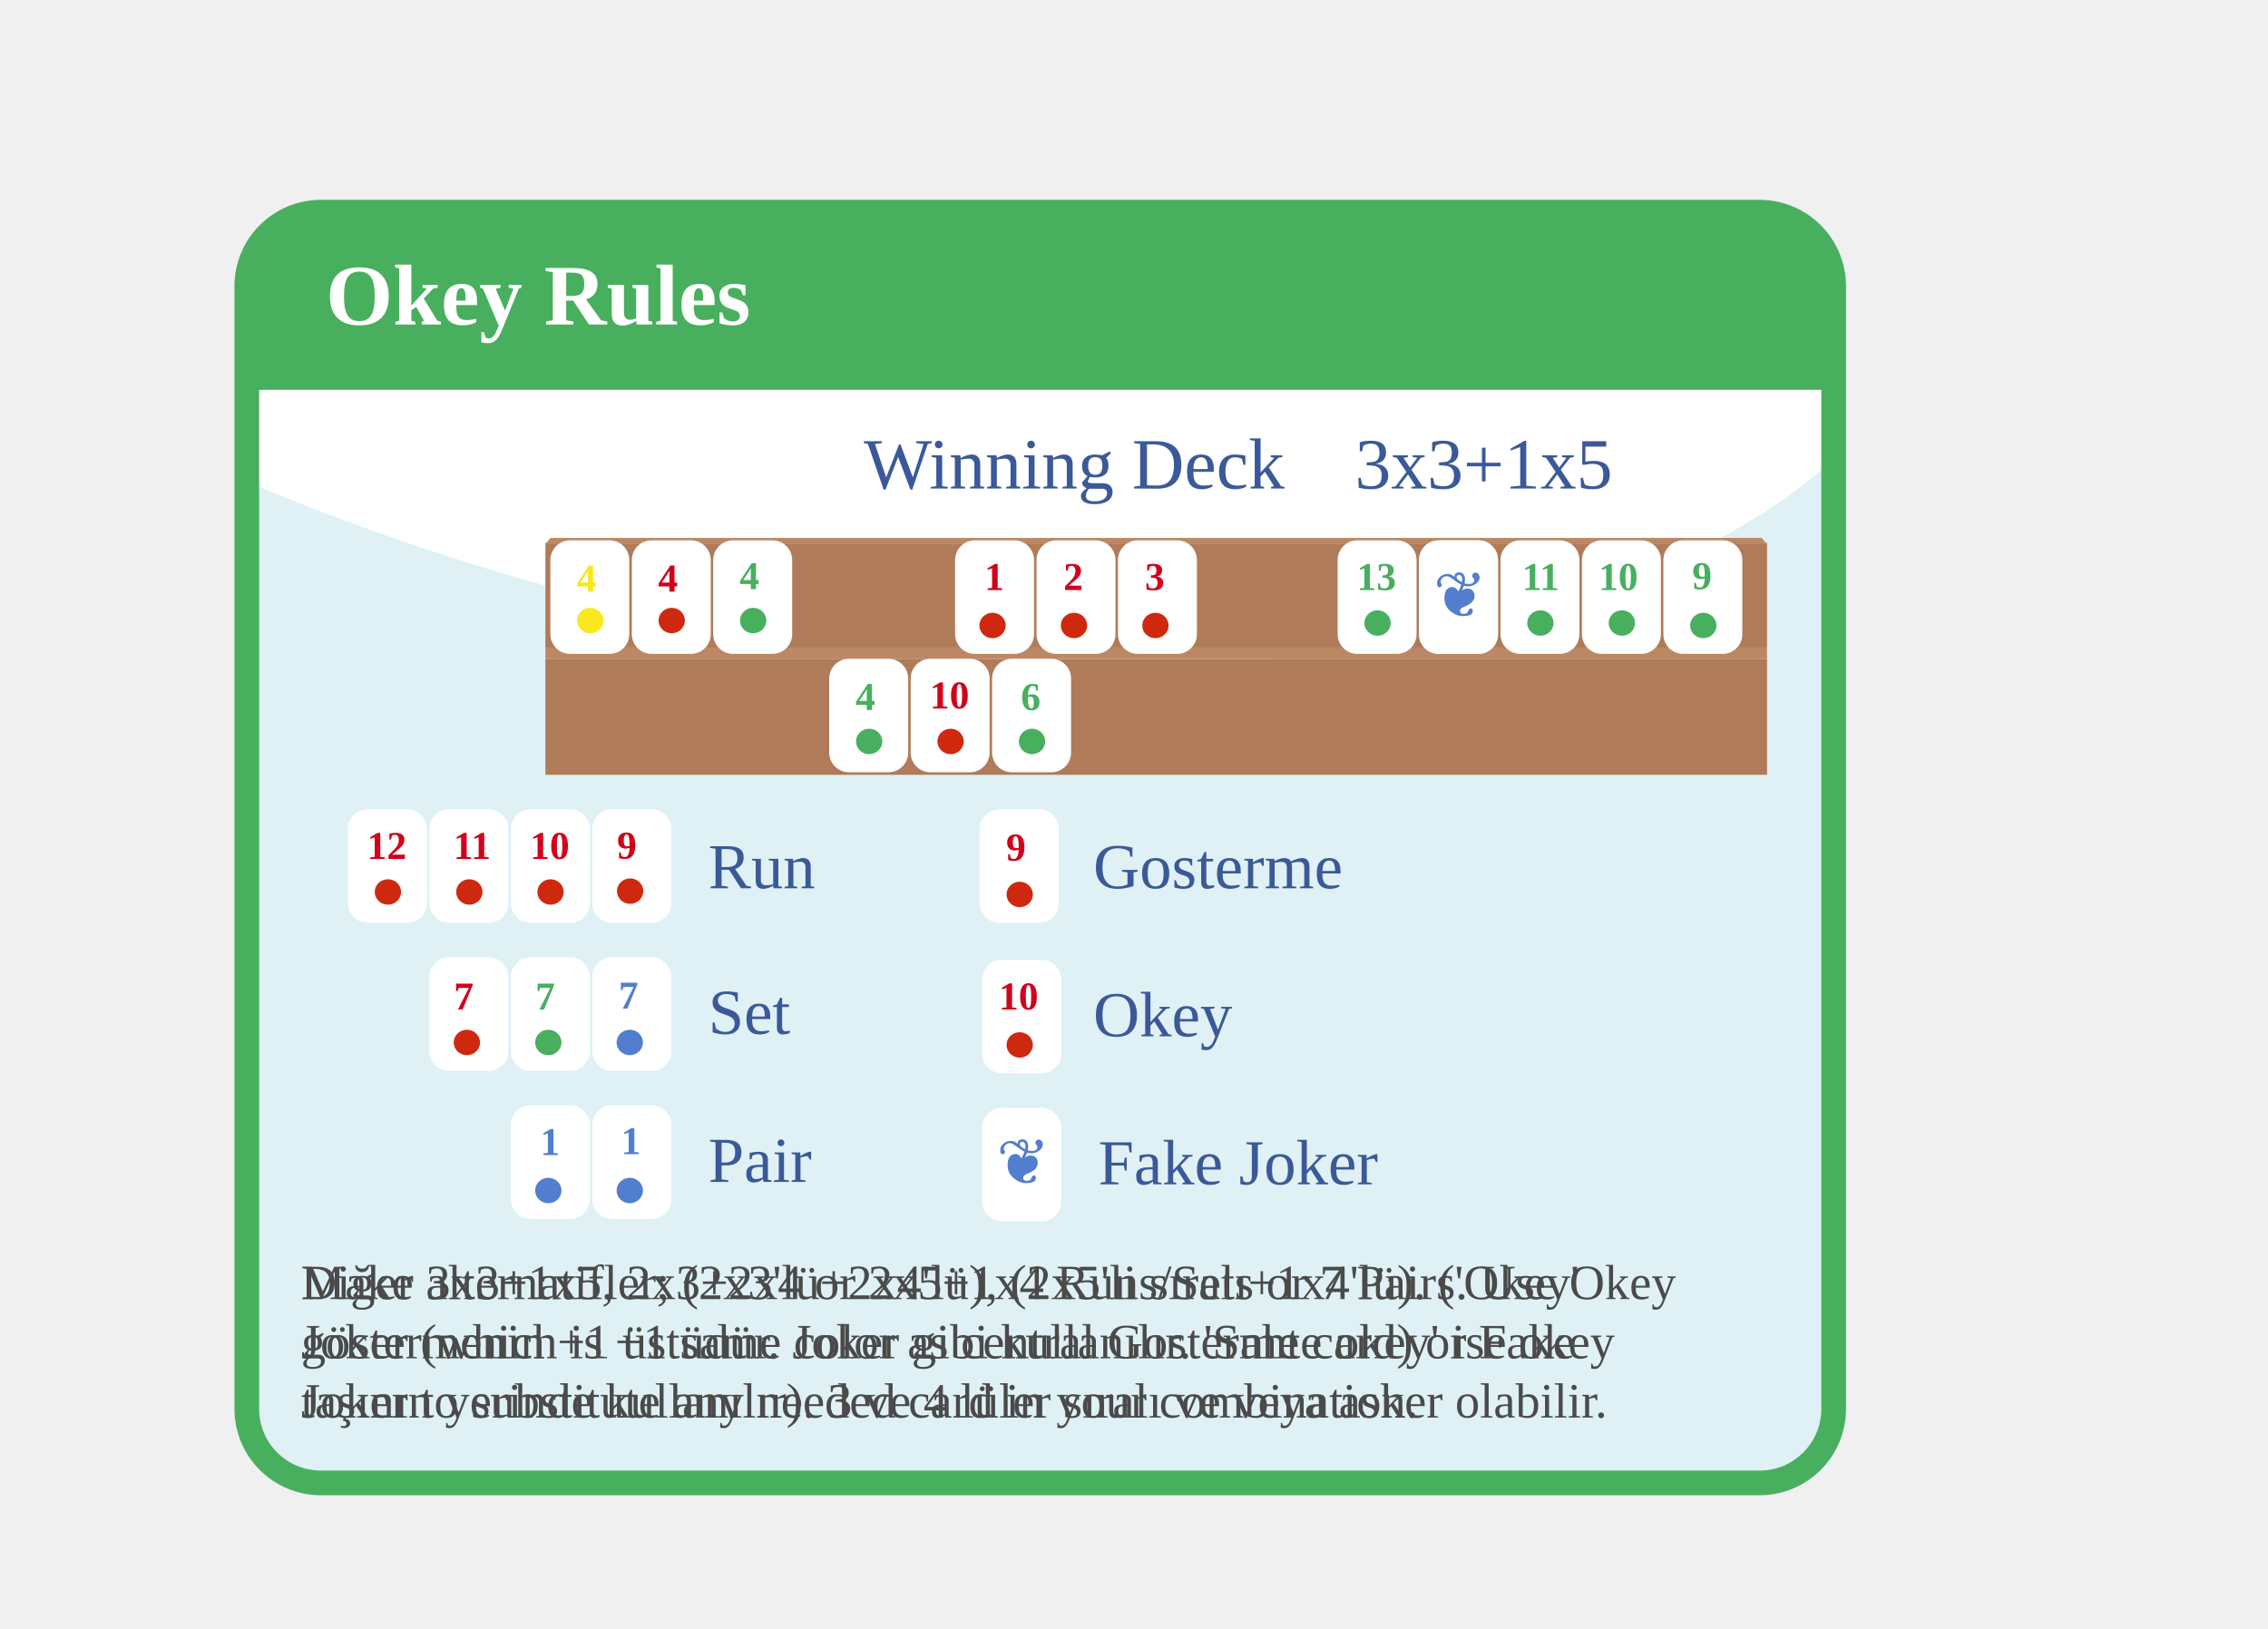
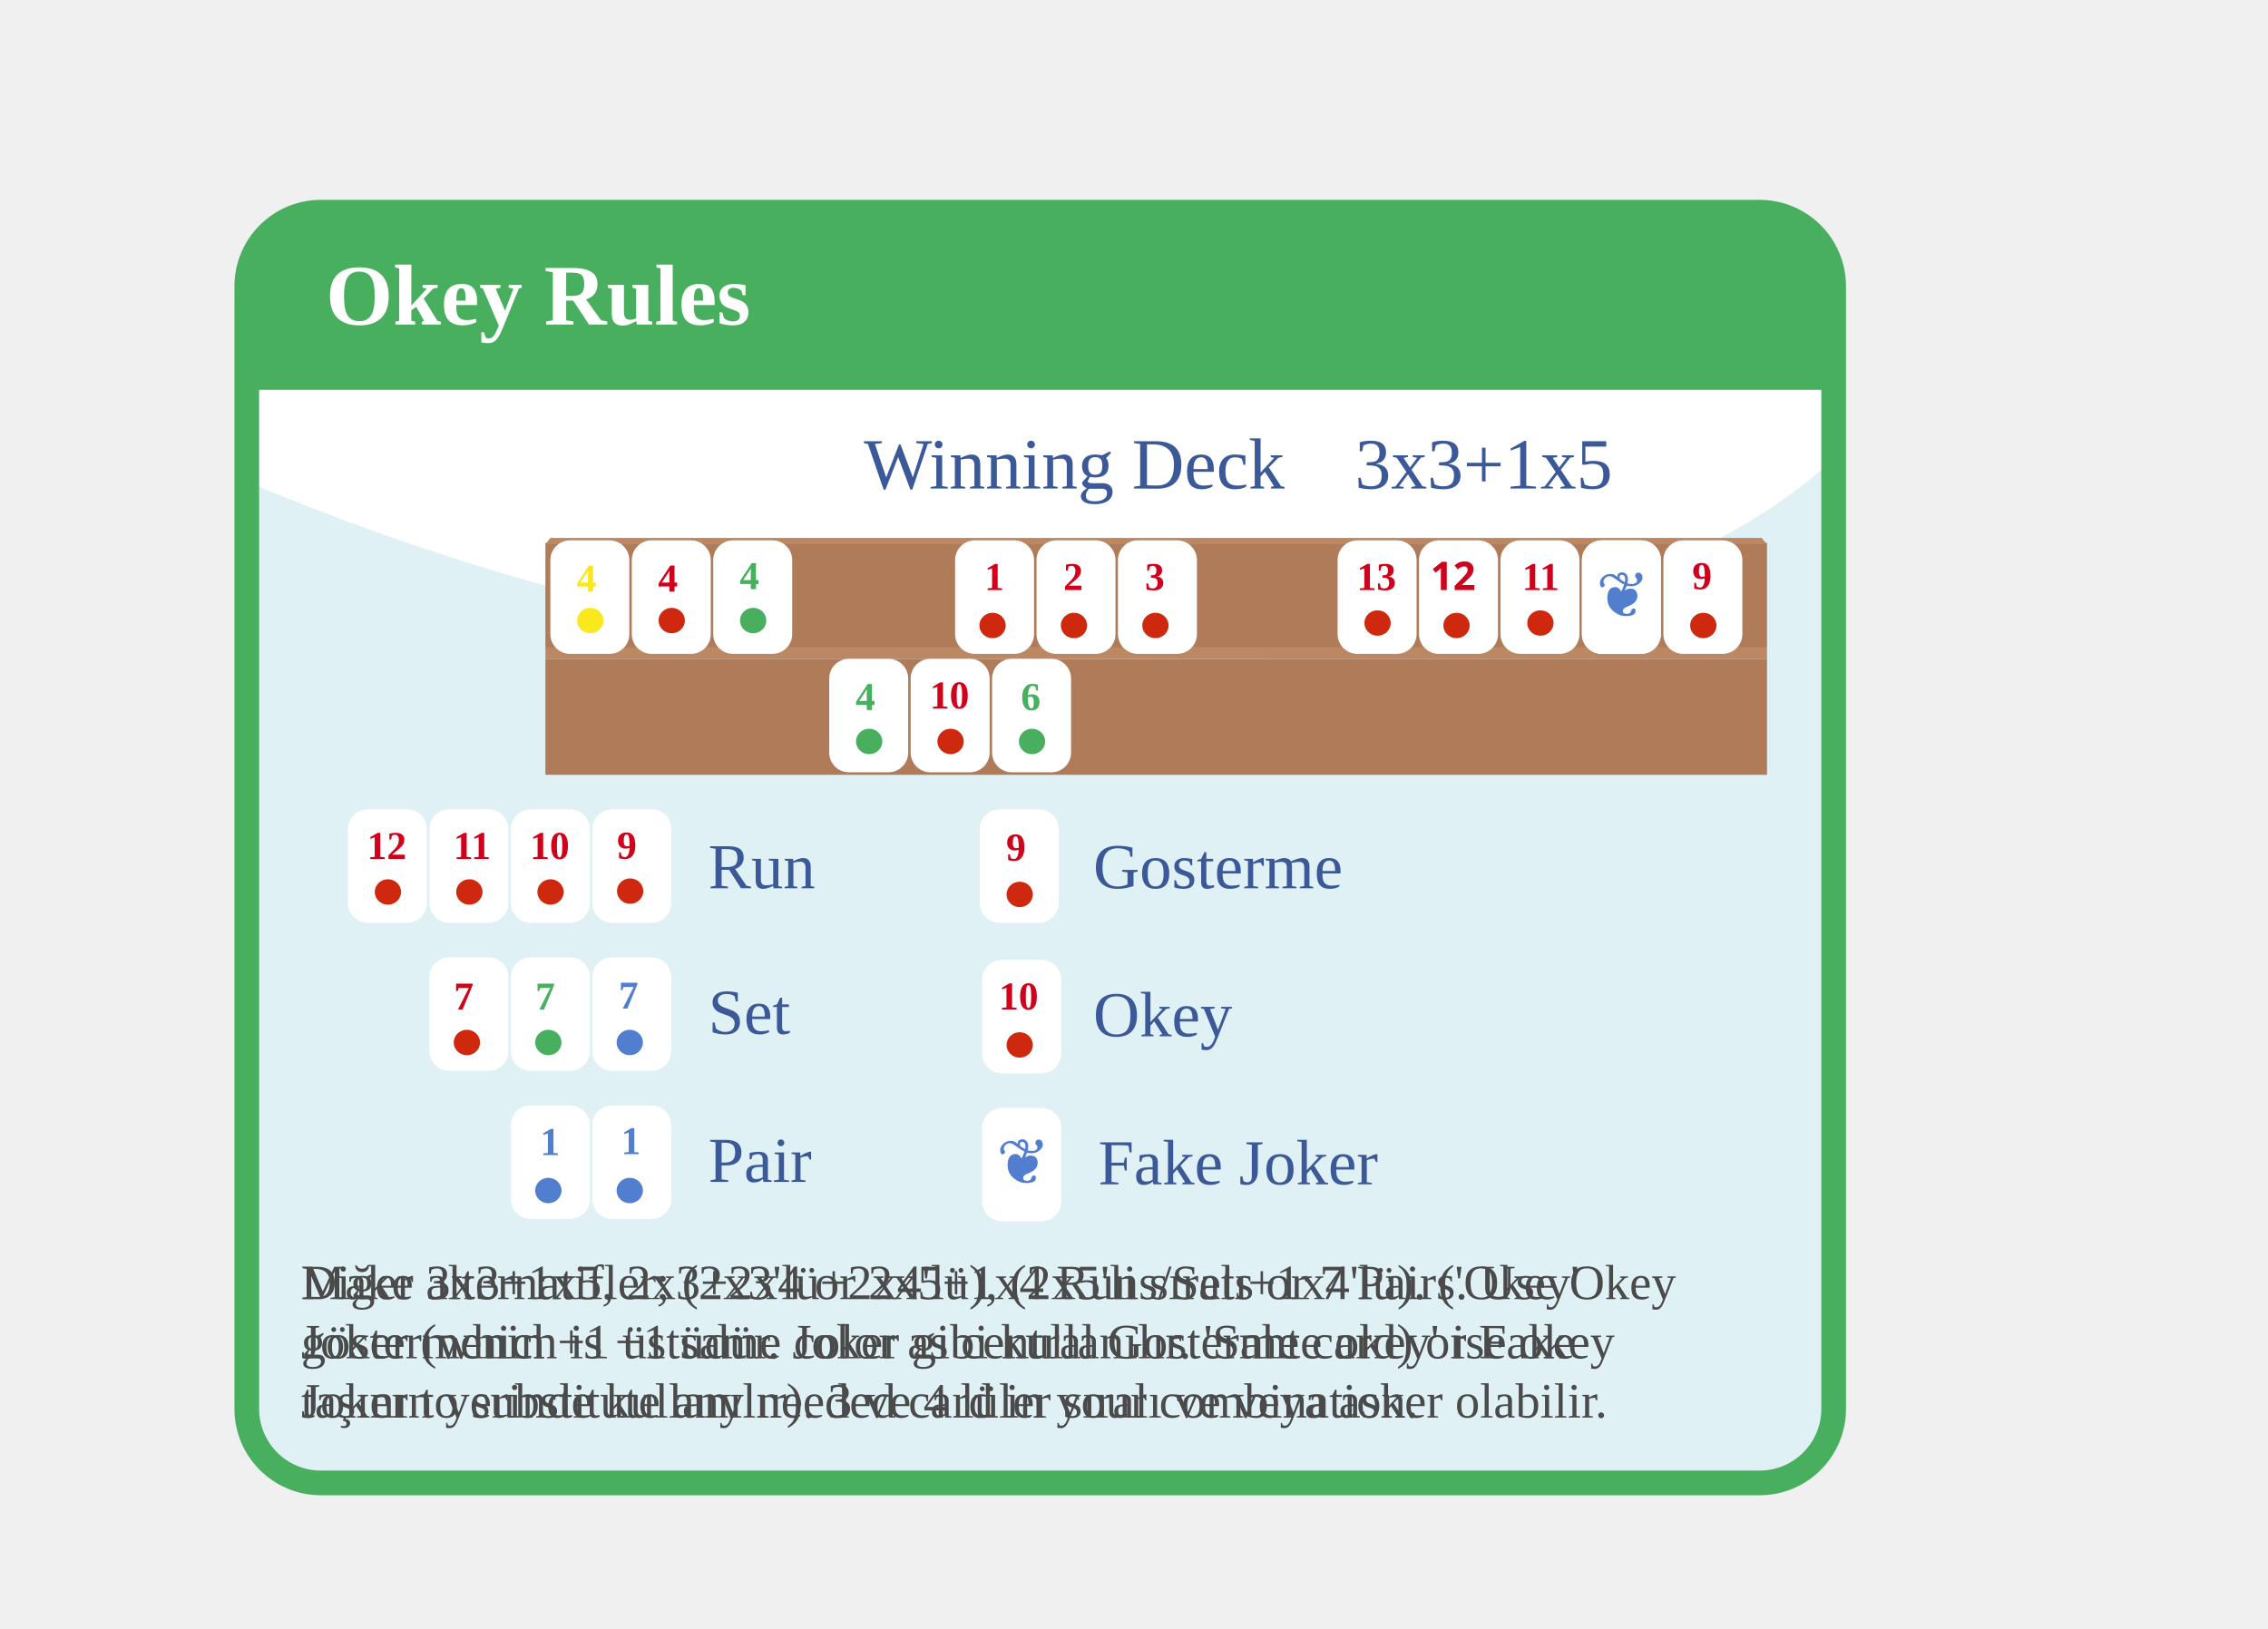
<svg xmlns="http://www.w3.org/2000/svg" width="919px" height="660px" viewBox="0 0 919 660" version="1.1">
  <defs />
  <g id="Page-1" stroke="none" stroke-width="1" fill="none" fill-rule="evenodd">
    <g id="Okey-Rules" transform="translate(100, 86)">
      <g id="Dialog-2">
        <rect id="Rectangle-54-2" fill="#FFFFFF" x="0" y="0" width="643" height="515" rx="30" />
        <path d="M0,109.2 L0,494.566 C0,505.851 9.244,515 20.643,515 L622.357,515 C633.758,515 643,505.839 643,494.558 L643,100 C552.175,184.84 291.053,231.86 0,109.2 L0,109.2 Z" id="Rectangle-60" fill="#DFF1F4" />
        <path d="M617,1 C533.816,0.22 200.886,1 20,1 C15.828,1 0,18 0,18 L0,72 L643,72 L643,18 C643,18 629.237,1.115 617,1 Z" id="Rectangle-55" fill="#48AF5E" />
        <rect id="Rectangle-54" stroke="#48AF5E" stroke-width="10" x="0" y="0" width="643" height="515" rx="30" />
      </g>
      <g id="Notes" transform="translate(22, 420)" font-size="20" font-family="Exo 2" fill="#4A4A4A" font-weight="normal">
        <text id="Turkish-Rules">
          <tspan x="0" y="20.5">Diğer alternatifler; (2x3'lü+2x4'lü), (2x5'li sıralı+1x4'lü). ('Okey' </tspan>
          <tspan x="0" y="44.5">göstermenin +1 üstüdür. Joker gibi kullanılır. 'Sahte okey' ise okey </tspan>
          <tspan x="0" y="68.5">taşının yerinde kullanılır). 3 ve 4 lüler sıralı ve veya asker olabilir.</tspan>
        </text>
        <text id="English-Rules">
          <tspan x="0" y="20.5">Make 3x3+1x5, 2x3+2x4 or 2x5+1x4 Runs/Sets or 7 Pairs. Use Okey </tspan>
          <tspan x="0" y="44.5">Joker (which is +1 same color as central Gosterme card) or Fake </tspan>
          <tspan x="0" y="68.5">Joker to substitute any needed card in your combination.</tspan>
        </text>
      </g>
      <g id="Winning-Deck-3x3+1x5" transform="translate(250, 83)" font-size="29.302" font-family="Exo 2" fill="#3B5998" font-weight="normal">
        <text id="3x3+1x5">
          <tspan x="199" y="29">3x3+1x5</tspan>
        </text>
        <text id="Winning-Deck">
          <tspan x="0" y="29">Winning Deck</tspan>
        </text>
      </g>
      <g id="Small-Deck" transform="translate(121, 132)">
        <g id="Deck">
          <rect id="Rectangle-path" fill="#AF7B58" x="0" y="2" width="495" height="42.449" />
          <rect id="Rectangle-path" fill="#AF7B58" x="0" y="49" width="495" height="47.02" />
          <path d="M495,44.415 L215.964,44.415 L0,44.408 L0,48.973 L213.326,48.973 L495,48.98 L495,44.415 L495,44.415 Z" id="Shape" fill="#BC8864" />
          <path d="M495,2.612 L0,2.612 L2.022,0 L492.817,0 L495,2.612 L495,2.612 Z" id="Shape" fill="#BC8864" />
        </g>
        <g id="1x3-Fours-Set" transform="translate(2, 1)">
          <g id="Slot-1,1-2">
            <rect id="Shape" fill="#FFFFFF" x="0" y="0" width="32" height="46" rx="8" />
            <text id="4" fill="#F8E81C" font-family="Exo 2" font-size="16.011" font-weight="bold">
              <tspan x="10.665" y="20.766">4</tspan>
            </text>
            <path d="M16.179,37.655 C19.125,37.655 21.513,35.347 21.513,32.5 C21.513,29.653 19.125,27.345 16.179,27.345 C13.234,27.345 10.846,29.653 10.846,32.5 C10.846,35.347 13.234,37.655 16.179,37.655 L16.179,37.655 Z" id="Oval-23" fill="#F8E81C" />
          </g>
          <g id="Slot-1,1-3" transform="translate(33, 0)">
            <rect id="Shape" fill="#FFFFFF" x="0" y="0" width="32" height="46" rx="8" />
            <text id="4" font-family="Exo 2" font-size="16.011" font-weight="bold" fill="#D0011B">
              <tspan x="10.665" y="20.766">4</tspan>
            </text>
            <path d="M16.179,37.655 C19.125,37.655 21.513,35.347 21.513,32.5 C21.513,29.653 19.125,27.345 16.179,27.345 C13.234,27.345 10.846,29.653 10.846,32.5 C10.846,35.347 13.234,37.655 16.179,37.655 L16.179,37.655 Z" id="Oval-23" fill="#CE290F" />
          </g>
          <g id="Slot-1,1-4" transform="translate(66, 0)">
            <rect id="Shape" fill="#FFFFFF" x="0" y="0" width="32" height="46" rx="8" />
            <text id="4" font-family="Exo 2" font-size="16.011" font-weight="bold" fill="#48AF5E">
              <tspan x="10.665" y="19.766">4</tspan>
            </text>
            <path d="M16.179,37.655 C19.125,37.655 21.513,35.347 21.513,32.5 C21.513,29.653 19.125,27.345 16.179,27.345 C13.234,27.345 10.846,29.653 10.846,32.5 C10.846,35.347 13.234,37.655 16.179,37.655 L16.179,37.655 Z" id="Oval-23" fill="#48AF5E" />
          </g>
        </g>
        <g id="1x3-Green-Run" transform="translate(115, 49)">
          <g id="Slot-1,1-5">
            <rect id="Shape" fill="#FFFFFF" x="0" y="0" width="32" height="46" rx="8" />
            <text id="4" font-family="Exo 2" font-size="16.011" font-weight="bold" fill="#48AF5E">
              <tspan x="10.665" y="20.766">4</tspan>
            </text>
            <path d="M16.179,38.655 C19.125,38.655 21.513,36.347 21.513,33.5 C21.513,30.653 19.125,28.345 16.179,28.345 C13.234,28.345 10.846,30.653 10.846,33.5 C10.846,36.347 13.234,38.655 16.179,38.655 L16.179,38.655 Z" id="Oval-23" fill="#48AF5E" />
          </g>
          <g id="Slot-1,1-7" transform="translate(66, 0)">
            <rect id="Shape" fill="#FFFFFF" x="0" y="0" width="32" height="46" rx="8" />
            <path d="M16.179,38.655 C19.125,38.655 21.513,36.347 21.513,33.5 C21.513,30.653 19.125,28.345 16.179,28.345 C13.234,28.345 10.846,30.653 10.846,33.5 C10.846,36.347 13.234,38.655 16.179,38.655 L16.179,38.655 Z" id="Oval-23" fill="#48AF5E" />
            <text id="6" font-family="Exo 2" font-size="16.011" font-weight="bold" fill="#48AF5E">
              <tspan x="11.665" y="20.766">6</tspan>
            </text>
          </g>
          <g id="Okey-Run" transform="translate(33, 0)">
            <rect id="Shape" fill="#FFFFFF" x="0" y="0" width="32" height="46" rx="8" />
            <path d="M16.179,38.655 C19.125,38.655 21.513,36.347 21.513,33.5 C21.513,30.653 19.125,28.345 16.179,28.345 C13.234,28.345 10.846,30.653 10.846,33.5 C10.846,36.347 13.234,38.655 16.179,38.655 L16.179,38.655 Z" id="Oval-23" fill="#CE290F" />
            <text id="10" font-family="Exo 2" font-size="16.011" font-weight="bold" fill="#D0011B">
              <tspan x="7.74" y="20.136">10</tspan>
            </text>
          </g>
        </g>
        <g id="1x5-Red-Run" transform="translate(321, 1)">
          <g id="Slot-1,1-17" transform="translate(66, 0)">
            <rect id="Shape" fill="#FFFFFF" x="0" y="0" width="32" height="46" rx="8" />
-             <path d="M16.179,38.655 C19.125,38.655 21.513,36.347 21.513,33.5 C21.513,30.653 19.125,28.345 16.179,28.345 C13.234,28.345 10.846,30.653 10.846,33.5 C10.846,36.347 13.234,38.655 16.179,38.655 L16.179,38.655 Z" id="Oval-23" fill="#48AF5E" />
-             <text id="11" font-family="Exo 2" font-size="16.011" font-weight="bold" fill="#48AF5E">
+             <path d="M16.179,38.655 C19.125,38.655 21.513,36.347 21.513,33.5 C21.513,30.653 19.125,28.345 16.179,28.345 C13.234,28.345 10.846,30.653 10.846,33.5 C10.846,36.347 13.234,38.655 16.179,38.655 L16.179,38.655 Z" id="Oval-23" fill="#CE290F" />
+             <text id="11" font-family="Exo 2" font-size="16.011" font-weight="bold" fill="#D0011B">
              <tspan x="8.74" y="20.136">11</tspan>
            </text>
          </g>
          <g id="Slot-1,1-14" transform="translate(33, 0)">
            <rect id="Shape" fill="#FFFFFF" x="0" y="0" width="32" height="46" rx="8" />
-             <path d="M15.179,39.655 C18.125,39.655 20.513,37.347 20.513,34.5 C20.513,31.653 18.125,29.345 15.179,29.345 C12.234,29.345 9.846,31.653 9.846,34.5 C9.846,37.347 12.234,39.655 15.179,39.655 L15.179,39.655 Z" id="Oval-23" fill="#48AF5E" />
-             <text id="12" font-family="Lucida Grande" font-size="16.011" font-weight="bold" fill="#48AF5E">
+             <path d="M15.179,39.655 C18.125,39.655 20.513,37.347 20.513,34.5 C20.513,31.653 18.125,29.345 15.179,29.345 C12.234,29.345 9.846,31.653 9.846,34.5 C9.846,37.347 12.234,39.655 15.179,39.655 L15.179,39.655 Z" id="Oval-23" fill="#CE290F" />
+             <text id="12" font-family="Lucida Grande" font-size="16.011" font-weight="bold" fill="#D0011B">
              <tspan x="4.626" y="20.136">12</tspan>
            </text>
          </g>
          <g id="Slot-1,1-18">
            <rect id="Shape" fill="#FFFFFF" x="0" y="0" width="32" height="46" rx="8" />
-             <text id="13" font-family="Exo 2" font-size="16.011" font-weight="bold" fill="#48AF5E">
+             <text id="13" font-family="Exo 2" font-size="16.011" font-weight="bold" fill="#D0011B">
              <tspan x="7.74" y="20.136">13</tspan>
            </text>
-             <path d="M16.179,38.655 C19.125,38.655 21.513,36.347 21.513,33.5 C21.513,30.653 19.125,28.345 16.179,28.345 C13.234,28.345 10.846,30.653 10.846,33.5 C10.846,36.347 13.234,38.655 16.179,38.655 L16.179,38.655 Z" id="Oval-23" fill="#48AF5E" />
+             <path d="M16.179,38.655 C19.125,38.655 21.513,36.347 21.513,33.5 C21.513,30.653 19.125,28.345 16.179,28.345 C13.234,28.345 10.846,30.653 10.846,33.5 C10.846,36.347 13.234,38.655 16.179,38.655 L16.179,38.655 Z" id="Oval-23" fill="#CE290F" />
          </g>
          <g id="Slot-1,1-15" transform="translate(99, 0)">
            <rect id="Shape" fill="#FFFFFF" x="0" y="0" width="32" height="46" rx="8" />
            <path d="M16.179,38.655 C19.125,38.655 21.513,36.347 21.513,33.5 C21.513,30.653 19.125,28.345 16.179,28.345 C13.234,28.345 10.846,30.653 10.846,33.5 C10.846,36.347 13.234,38.655 16.179,38.655 L16.179,38.655 Z" id="Oval-23" fill="#48AF5E" />
            <text id="10" font-family="Exo 2" font-size="16.011" font-weight="bold" fill="#48AF5E">
              <tspan x="6.74" y="20.136">10</tspan>
            </text>
          </g>
          <g id="Slot-1,1-16" transform="translate(132, 0)">
            <rect id="Shape" fill="#FFFFFF" x="0" y="0" width="32" height="46" rx="8" />
-             <path d="M16.179,39.655 C19.125,39.655 21.513,37.347 21.513,34.5 C21.513,31.653 19.125,29.345 16.179,29.345 C13.234,29.345 10.846,31.653 10.846,34.5 C10.846,37.347 13.234,39.655 16.179,39.655 L16.179,39.655 Z" id="Oval-23" fill="#48AF5E" />
-             <text id="9" font-family="Exo 2" font-size="16.011" font-weight="bold" fill="#48AF5E">
+             <path d="M16.179,39.655 C19.125,39.655 21.513,37.347 21.513,34.5 C21.513,31.653 19.125,29.345 16.179,29.345 C13.234,29.345 10.846,31.653 10.846,34.5 C10.846,37.347 13.234,39.655 16.179,39.655 L16.179,39.655 Z" id="Oval-23" fill="#CE290F" />
+             <text id="9" font-family="Exo 2" font-size="16.011" font-weight="bold" fill="#D0011B">
              <tspan x="11.665" y="19.766">9</tspan>
            </text>
          </g>
-           <g id="Jocker-Run" transform="translate(33, 0)">
+           <g id="Jocker-Run" transform="translate(99, 0)">
            <rect id="Shape" fill="#FFFFFF" x="0" y="0" width="32" height="46" rx="8" />
            <text id="❦" font-family="Zapf Dingbats" font-size="26" font-weight="normal" fill="#517ECE">
              <tspan x="5.71" y="31.222">❦</tspan>
            </text>
          </g>
        </g>
        <g id="1x3-Red-Run" transform="translate(166, 1)">
          <g id="Slot-1,1-21" transform="translate(66, 0)">
            <rect id="Shape" fill="#FFFFFF" x="0" y="0" width="32" height="46" rx="8" />
            <path d="M15.179,39.655 C18.125,39.655 20.513,37.347 20.513,34.5 C20.513,31.653 18.125,29.345 15.179,29.345 C12.234,29.345 9.846,31.653 9.846,34.5 C9.846,37.347 12.234,39.655 15.179,39.655 L15.179,39.655 Z" id="Oval-23" fill="#CE290F" />
            <text id="3" font-family="Exo 2" font-size="16.011" font-weight="bold" fill="#D0011B">
              <tspan x="10.903" y="20.136">3</tspan>
            </text>
          </g>
          <g id="Slot-1,1-19" transform="translate(33, 0)">
            <rect id="Shape" fill="#FFFFFF" x="0" y="0" width="32" height="46" rx="8" />
            <path d="M15.179,39.655 C18.125,39.655 20.513,37.347 20.513,34.5 C20.513,31.653 18.125,29.345 15.179,29.345 C12.234,29.345 9.846,31.653 9.846,34.5 C9.846,37.347 12.234,39.655 15.179,39.655 L15.179,39.655 Z" id="Oval-23" fill="#CE290F" />
            <text id="2" font-family="Exo 2" font-size="16.011" font-weight="bold" fill="#D0011B">
              <tspan x="10.903" y="20.136">2</tspan>
            </text>
          </g>
          <g id="Slot-1,1-20">
            <rect id="Shape" fill="#FFFFFF" x="0" y="0" width="32" height="46" rx="8" />
            <text id="1" font-family="Exo 2" font-size="16.011" font-weight="bold" fill="#D0011B">
              <tspan x="11.903" y="20.136">1</tspan>
            </text>
            <path d="M15.179,39.655 C18.125,39.655 20.513,37.347 20.513,34.5 C20.513,31.653 18.125,29.345 15.179,29.345 C12.234,29.345 9.846,31.653 9.846,34.5 C9.846,37.347 12.234,39.655 15.179,39.655 L15.179,39.655 Z" id="Oval-23" fill="#CE290F" />
          </g>
        </g>
      </g>
      <g id="Run-Group" transform="translate(41, 242)">
        <g id="Slot-1,1-10" transform="translate(33, 0)">
          <rect id="Shape" fill="#FFFFFF" x="0" y="0" width="32" height="46" rx="8" />
          <path d="M16.179,38.655 C19.125,38.655 21.513,36.347 21.513,33.5 C21.513,30.653 19.125,28.345 16.179,28.345 C13.234,28.345 10.846,30.653 10.846,33.5 C10.846,36.347 13.234,38.655 16.179,38.655 L16.179,38.655 Z" id="Oval-23" fill="#CE290F" />
          <text id="11" font-family="Exo 2" font-size="16.011" font-weight="bold" fill="#D0011B">
            <tspan x="9.74" y="20.136">11</tspan>
          </text>
        </g>
        <g id="Slot-1,1-13">
          <rect id="Shape" fill="#FFFFFF" x="0" y="0" width="32" height="46" rx="8" />
          <text id="12" font-family="Exo 2" font-size="16.011" font-weight="bold" fill="#D0011B">
            <tspan x="7.74" y="20.136">12</tspan>
          </text>
          <path d="M16.179,38.655 C19.125,38.655 21.513,36.347 21.513,33.5 C21.513,30.653 19.125,28.345 16.179,28.345 C13.234,28.345 10.846,30.653 10.846,33.5 C10.846,36.347 13.234,38.655 16.179,38.655 L16.179,38.655 Z" id="Oval-23" fill="#CE290F" />
        </g>
        <g id="Slot-1,1-8" transform="translate(66, 0)">
          <rect id="Shape" fill="#FFFFFF" x="0" y="0" width="32" height="46" rx="8" />
          <path d="M21.407,33.505 C21.407,30.658 19.019,28.35 16.073,28.35 C13.128,28.35 10.74,30.658 10.74,33.505 C10.74,36.352 13.128,38.66 16.073,38.66 C19.019,38.66 21.407,36.352 21.407,33.505 Z" id="Oval-23" fill="#CE290F" />
          <text id="10" font-family="Exo 2" font-size="16.011" font-weight="bold" fill="#D0011B">
            <tspan x="7.74" y="20.136">10</tspan>
          </text>
        </g>
        <g id="Slot-1,1-9" transform="translate(99, 0)">
          <rect id="Shape" fill="#FFFFFF" x="0" y="0" width="32" height="46" rx="8" />
          <path d="M15.333,38.31 C18.279,38.31 20.667,36.002 20.667,33.155 C20.667,30.308 18.279,28 15.333,28 C12.388,28 10,30.308 10,33.155 C10,36.002 12.388,38.31 15.333,38.31 L15.333,38.31 Z" id="Oval-23" fill="#CE290F" />
          <text id="9" font-family="Exo 2" font-size="16.011" font-weight="bold" fill="#D0011B">
            <tspan x="10" y="20">9</tspan>
          </text>
        </g>
        <text id="Run" font-family="Exo 2" font-size="26" font-weight="normal" fill="#3B5998">
          <tspan x="146" y="32">Run</tspan>
        </text>
      </g>
      <g id="Set-Group" transform="translate(74, 302)">
        <g id="Slot-1,1-10">
          <rect id="Shape" fill="#FFFFFF" x="0" y="0" width="32" height="46" rx="8" />
          <path d="M15.179,39.655 C18.125,39.655 20.513,37.347 20.513,34.5 C20.513,31.653 18.125,29.345 15.179,29.345 C12.234,29.345 9.846,31.653 9.846,34.5 C9.846,37.347 12.234,39.655 15.179,39.655 L15.179,39.655 Z" id="Oval-23" fill="#CE290F" />
          <text id="7" font-family="Exo 2" font-size="16.011" font-weight="bold" fill="#D0011B">
            <tspan x="9.903" y="21.136">7</tspan>
          </text>
        </g>
        <g id="Slot-1,1-8" transform="translate(33, 0)">
          <rect id="Shape" fill="#FFFFFF" x="0" y="0" width="32" height="46" rx="8" />
          <path d="M15.179,39.655 C18.125,39.655 20.513,37.347 20.513,34.5 C20.513,31.653 18.125,29.345 15.179,29.345 C12.234,29.345 9.846,31.653 9.846,34.5 C9.846,37.347 12.234,39.655 15.179,39.655 L15.179,39.655 Z" id="Oval-23" fill="#48AF5E" />
          <text id="7" font-family="Exo 2" font-size="16.011" font-weight="bold" fill="#48AF5E">
            <tspan x="9.903" y="21.136">7</tspan>
          </text>
        </g>
        <g id="Slot-1,1-9" transform="translate(66, 0)">
          <rect id="Shape" fill="#FFFFFF" x="0" y="0" width="32" height="46" rx="8" />
          <path d="M15.179,39.655 C18.125,39.655 20.513,37.347 20.513,34.5 C20.513,31.653 18.125,29.345 15.179,29.345 C12.234,29.345 9.846,31.653 9.846,34.5 C9.846,37.347 12.234,39.655 15.179,39.655 L15.179,39.655 Z" id="Oval-23" fill="#517ECE" />
          <text id="7" font-family="Exo 2" font-size="16.011" font-weight="bold" fill="#517ECE">
            <tspan x="10.665" y="20.766">7</tspan>
          </text>
        </g>
        <text id="Set" font-family="Exo 2" font-size="26" font-weight="normal" fill="#3B5998">
          <tspan x="113" y="31">Set</tspan>
        </text>
      </g>
      <g id="Pair-Group" transform="translate(107, 362)">
        <g id="Slot-1,1-8">
          <rect id="Shape" fill="#FFFFFF" x="0" y="0" width="32" height="46" rx="8" />
          <path d="M15.179,39.655 C18.125,39.655 20.513,37.347 20.513,34.5 C20.513,31.653 18.125,29.345 15.179,29.345 C12.234,29.345 9.846,31.653 9.846,34.5 C9.846,37.347 12.234,39.655 15.179,39.655 L15.179,39.655 Z" id="Oval-23" fill="#517ECE" />
          <text id="1" font-family="Exo 2" font-size="16.011" font-weight="bold" fill="#517ECE">
            <tspan x="11.903" y="20.136">1</tspan>
          </text>
        </g>
        <g id="Slot-1,1-9" transform="translate(33, 0)">
          <rect id="Shape" fill="#FFFFFF" x="0" y="0" width="32" height="46" rx="8" />
          <path d="M15.179,39.655 C18.125,39.655 20.513,37.347 20.513,34.5 C20.513,31.653 18.125,29.345 15.179,29.345 C12.234,29.345 9.846,31.653 9.846,34.5 C9.846,37.347 12.234,39.655 15.179,39.655 L15.179,39.655 Z" id="Oval-23" fill="#517ECE" />
          <text id="1" fill="#517ECE" font-family="Exo 2" font-size="16.011" font-weight="bold">
            <tspan x="11.665" y="19.766">1</tspan>
          </text>
        </g>
        <text id="Pair" font-family="Exo 2" font-size="26" font-weight="normal" fill="#3B5998">
          <tspan x="80" y="31">Pair</tspan>
        </text>
      </g>
      <g id="Fake-Jocker-Group" transform="translate(298, 363)">
        <g id="Slot-1,1-9">
          <rect id="Shape" fill="#FFFFFF" x="0" y="0" width="32" height="46" rx="8" />
          <text id="❦" font-family="Zapf Dingbats" font-size="26" font-weight="normal" fill="#517ECE">
            <tspan x="5.71" y="31">❦</tspan>
          </text>
        </g>
        <text id="Fake-Joker" font-family="Exo 2" font-size="26" font-weight="normal" fill="#3B5998">
          <tspan x="47" y="31">Fake Joker</tspan>
        </text>
      </g>
      <g id="Gosterme-Group" transform="translate(297, 242)">
        <g id="Slot-1,1-11">
          <rect id="Shape" fill="#FFFFFF" x="0" y="0" width="32" height="46" rx="8" />
          <text id="9" font-family="Exo 2" font-size="16.011" font-weight="bold" fill="#D0011B">
            <tspan x="10.665" y="20.766">9</tspan>
          </text>
          <path d="M16.179,39.655 C19.125,39.655 21.513,37.347 21.513,34.5 C21.513,31.653 19.125,29.345 16.179,29.345 C13.234,29.345 10.846,31.653 10.846,34.5 C10.846,37.347 13.234,39.655 16.179,39.655 L16.179,39.655 Z" id="Oval-23" fill="#CE290F" />
        </g>
        <text id="Gosterme" font-family="Exo 2" font-size="26" font-weight="normal" fill="#3B5998">
          <tspan x="46" y="32">Gosterme</tspan>
        </text>
      </g>
      <g id="Okey-Joker-Group" transform="translate(298, 303)">
        <g id="Slot-1,1-12">
          <rect id="Shape" fill="#FFFFFF" x="0" y="0" width="32" height="46" rx="8" />
          <path d="M15.179,39.655 C18.125,39.655 20.513,37.347 20.513,34.5 C20.513,31.653 18.125,29.345 15.179,29.345 C12.234,29.345 9.846,31.653 9.846,34.5 C9.846,37.347 12.234,39.655 15.179,39.655 L15.179,39.655 Z" id="Oval-23" fill="#CE290F" />
          <text id="10" font-family="Exo 2" font-size="16.011" font-weight="bold" fill="#D0011B">
            <tspan x="6.74" y="20.136">10</tspan>
          </text>
        </g>
        <text id="Okey-Joker-Text" font-family="Exo 2" font-size="26" font-weight="normal" fill="#3B5998">
          <tspan x="45" y="31">Okey</tspan>
        </text>
      </g>
      <text id="Okey-Rules-Text" font-family="Exo 2" font-size="35" font-weight="bold" fill="#FFFFFF">
        <tspan x="32" y="45.528">Okey Rules</tspan>
      </text>
    </g>
  </g>
</svg>
